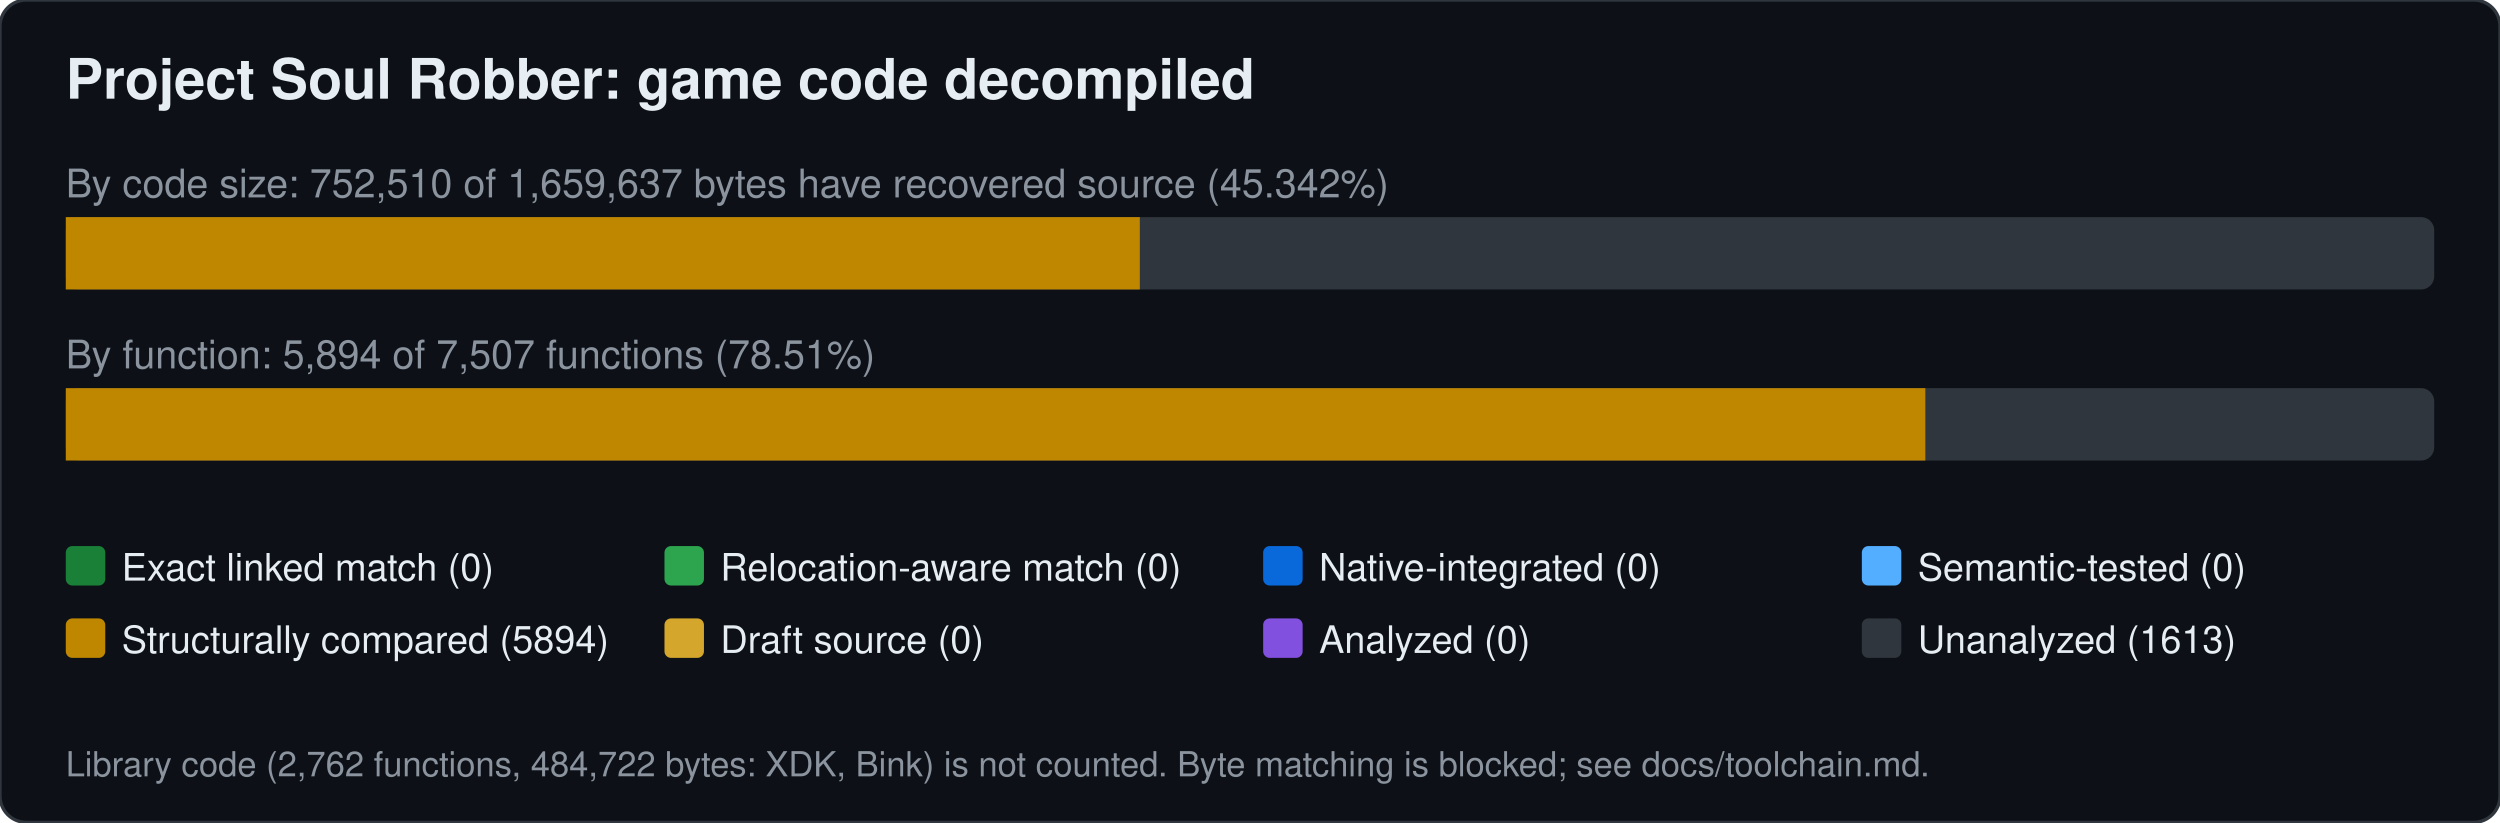
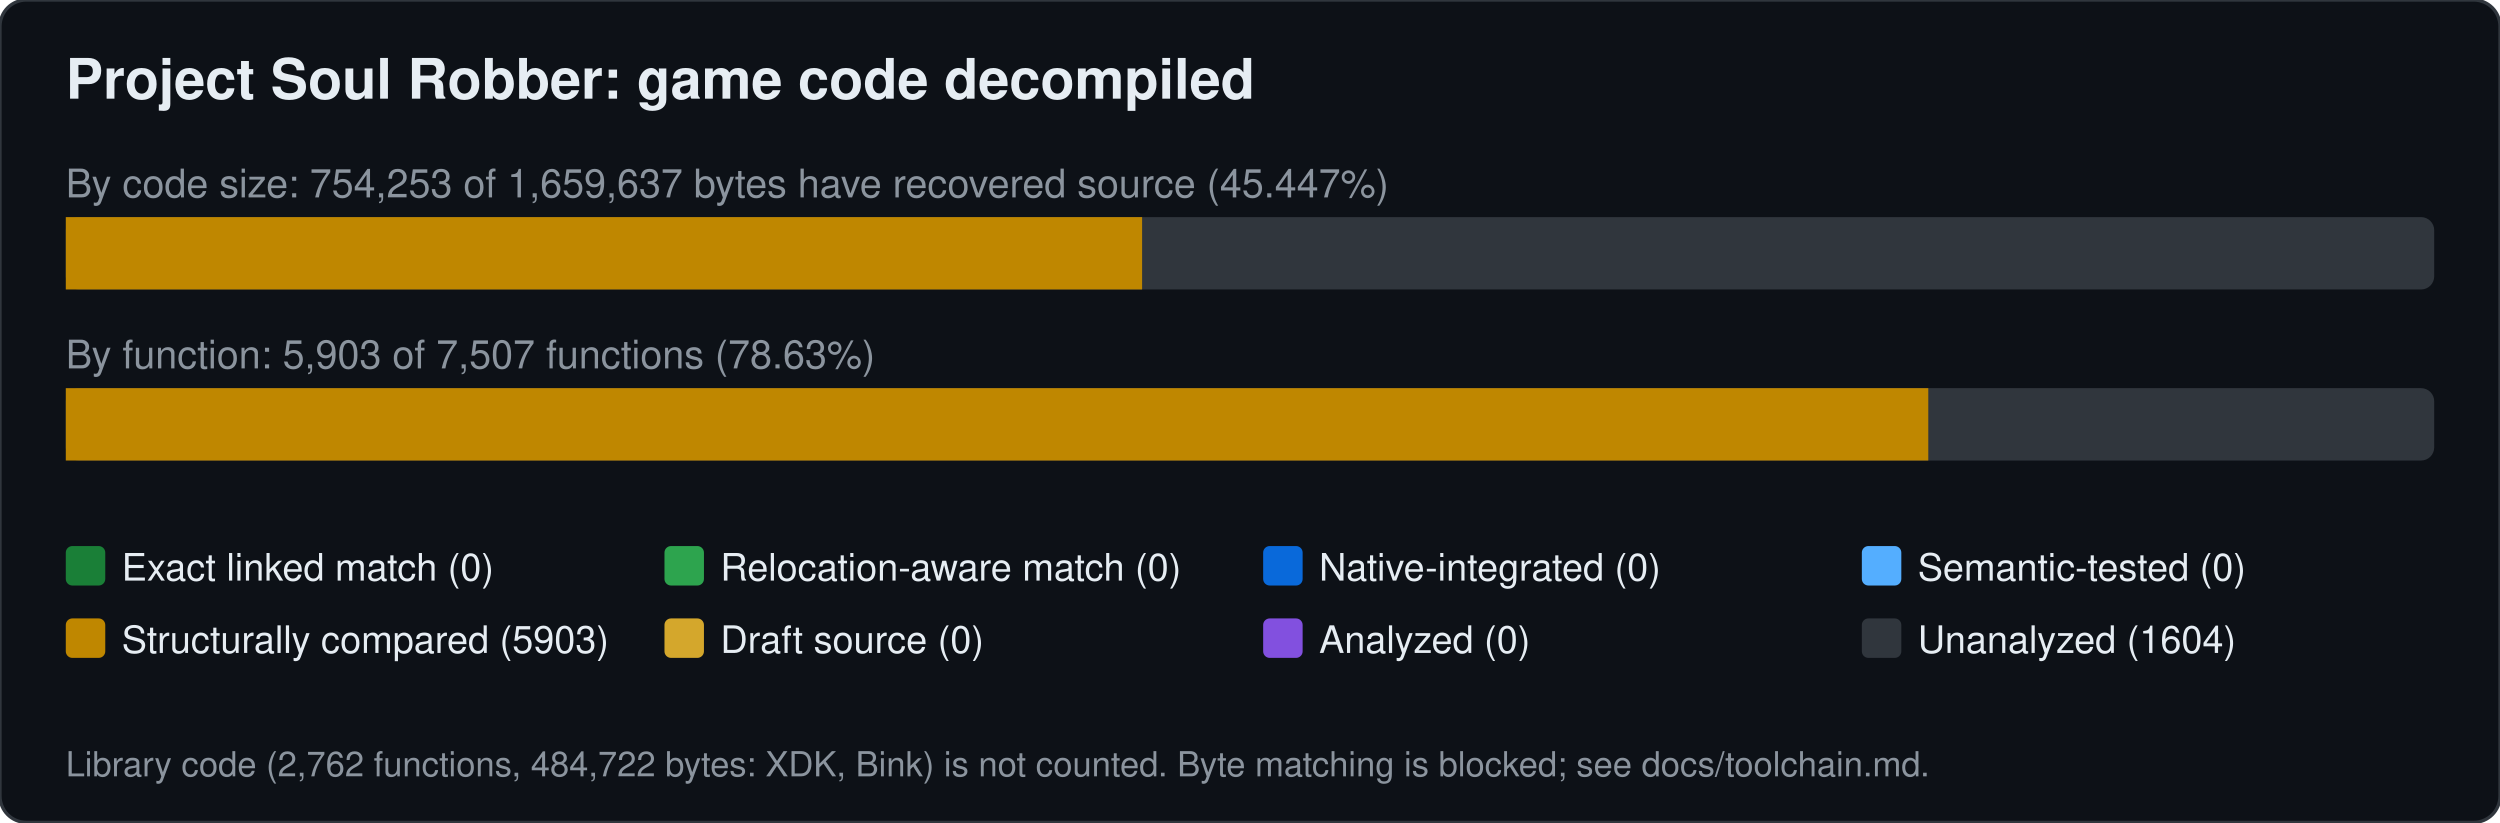
<svg xmlns="http://www.w3.org/2000/svg" width="760" height="250" viewBox="0 0 760 250" font-family="Segoe UI,Helvetica,Arial,sans-serif">
  <rect width="760" height="250" rx="8" fill="#0d1117" stroke="#30363d" />
  <text x="20" y="30" font-size="17" font-weight="600" fill="#e6edf3">Project Soul Robber: game code decompiled</text>
-   <text x="20" y="60" font-size="12" fill="#8b949e">By code size: 752,510 of 1,659,637 bytes have recovered source (45.342%)</text>
+   <text x="20" y="60" font-size="12" fill="#8b949e">By code size: 754,253 of 1,659,637 bytes have recovered source (45.447%)</text>
  <rect x="20" y="66" width="720" height="22" rx="4" fill="#30363d" />
-   <rect x="20.0" y="66" width="326.5" height="22" fill="#bf8700" />
-   <text x="20" y="112" font-size="12" fill="#8b949e">By function: 5,894 of 7,507 functions (78.51%)</text>
+   <rect x="20.0" y="66" width="327.2" height="22" fill="#bf8700" />
+   <text x="20" y="112" font-size="12" fill="#8b949e">By function: 5,903 of 7,507 functions (78.63%)</text>
  <rect x="20" y="118" width="720" height="22" rx="4" fill="#30363d" />
-   <rect x="20.0" y="118" width="565.3" height="22" fill="#bf8700" />
+   <rect x="20.0" y="118" width="566.2" height="22" fill="#bf8700" />
  <rect x="20" y="166" width="12" height="12" rx="2" fill="#1a7f37" />
  <text x="37" y="176.5" font-size="11.5" fill="#e6edf3">Exact linked match (0)</text>
  <rect x="202" y="166" width="12" height="12" rx="2" fill="#2da44e" />
  <text x="219" y="176.5" font-size="11.5" fill="#e6edf3">Relocation-aware match (0)</text>
  <rect x="384" y="166" width="12" height="12" rx="2" fill="#0969da" />
  <text x="401" y="176.5" font-size="11.5" fill="#e6edf3">Native-integrated (0)</text>
  <rect x="566" y="166" width="12" height="12" rx="2" fill="#54aeff" />
  <text x="583" y="176.5" font-size="11.5" fill="#e6edf3">Semantic-tested (0)</text>
  <rect x="20" y="188" width="12" height="12" rx="2" fill="#bf8700" />
-   <text x="37" y="198.5" font-size="11.5" fill="#e6edf3">Structurally compared (5894)</text>
+   <text x="37" y="198.5" font-size="11.5" fill="#e6edf3">Structurally compared (5903)</text>
  <rect x="202" y="188" width="12" height="12" rx="2" fill="#d4a72c" />
  <text x="219" y="198.5" font-size="11.5" fill="#e6edf3">Draft source (0)</text>
  <rect x="384" y="188" width="12" height="12" rx="2" fill="#8250df" />
  <text x="401" y="198.5" font-size="11.5" fill="#e6edf3">Analyzed (0)</text>
  <rect x="566" y="188" width="12" height="12" rx="2" fill="#30363d" />
-   <text x="583" y="198.5" font-size="11.5" fill="#e6edf3">Unanalyzed (1613)</text>
+   <text x="583" y="198.5" font-size="11.5" fill="#e6edf3">Unanalyzed (1604)</text>
  <text x="20" y="236" font-size="10.5" fill="#8b949e">Library code (2,762 functions, 484,722 bytes: XDK, Bink) is not counted. Byte matching is blocked; see docs/toolchain.md.</text>
</svg>
